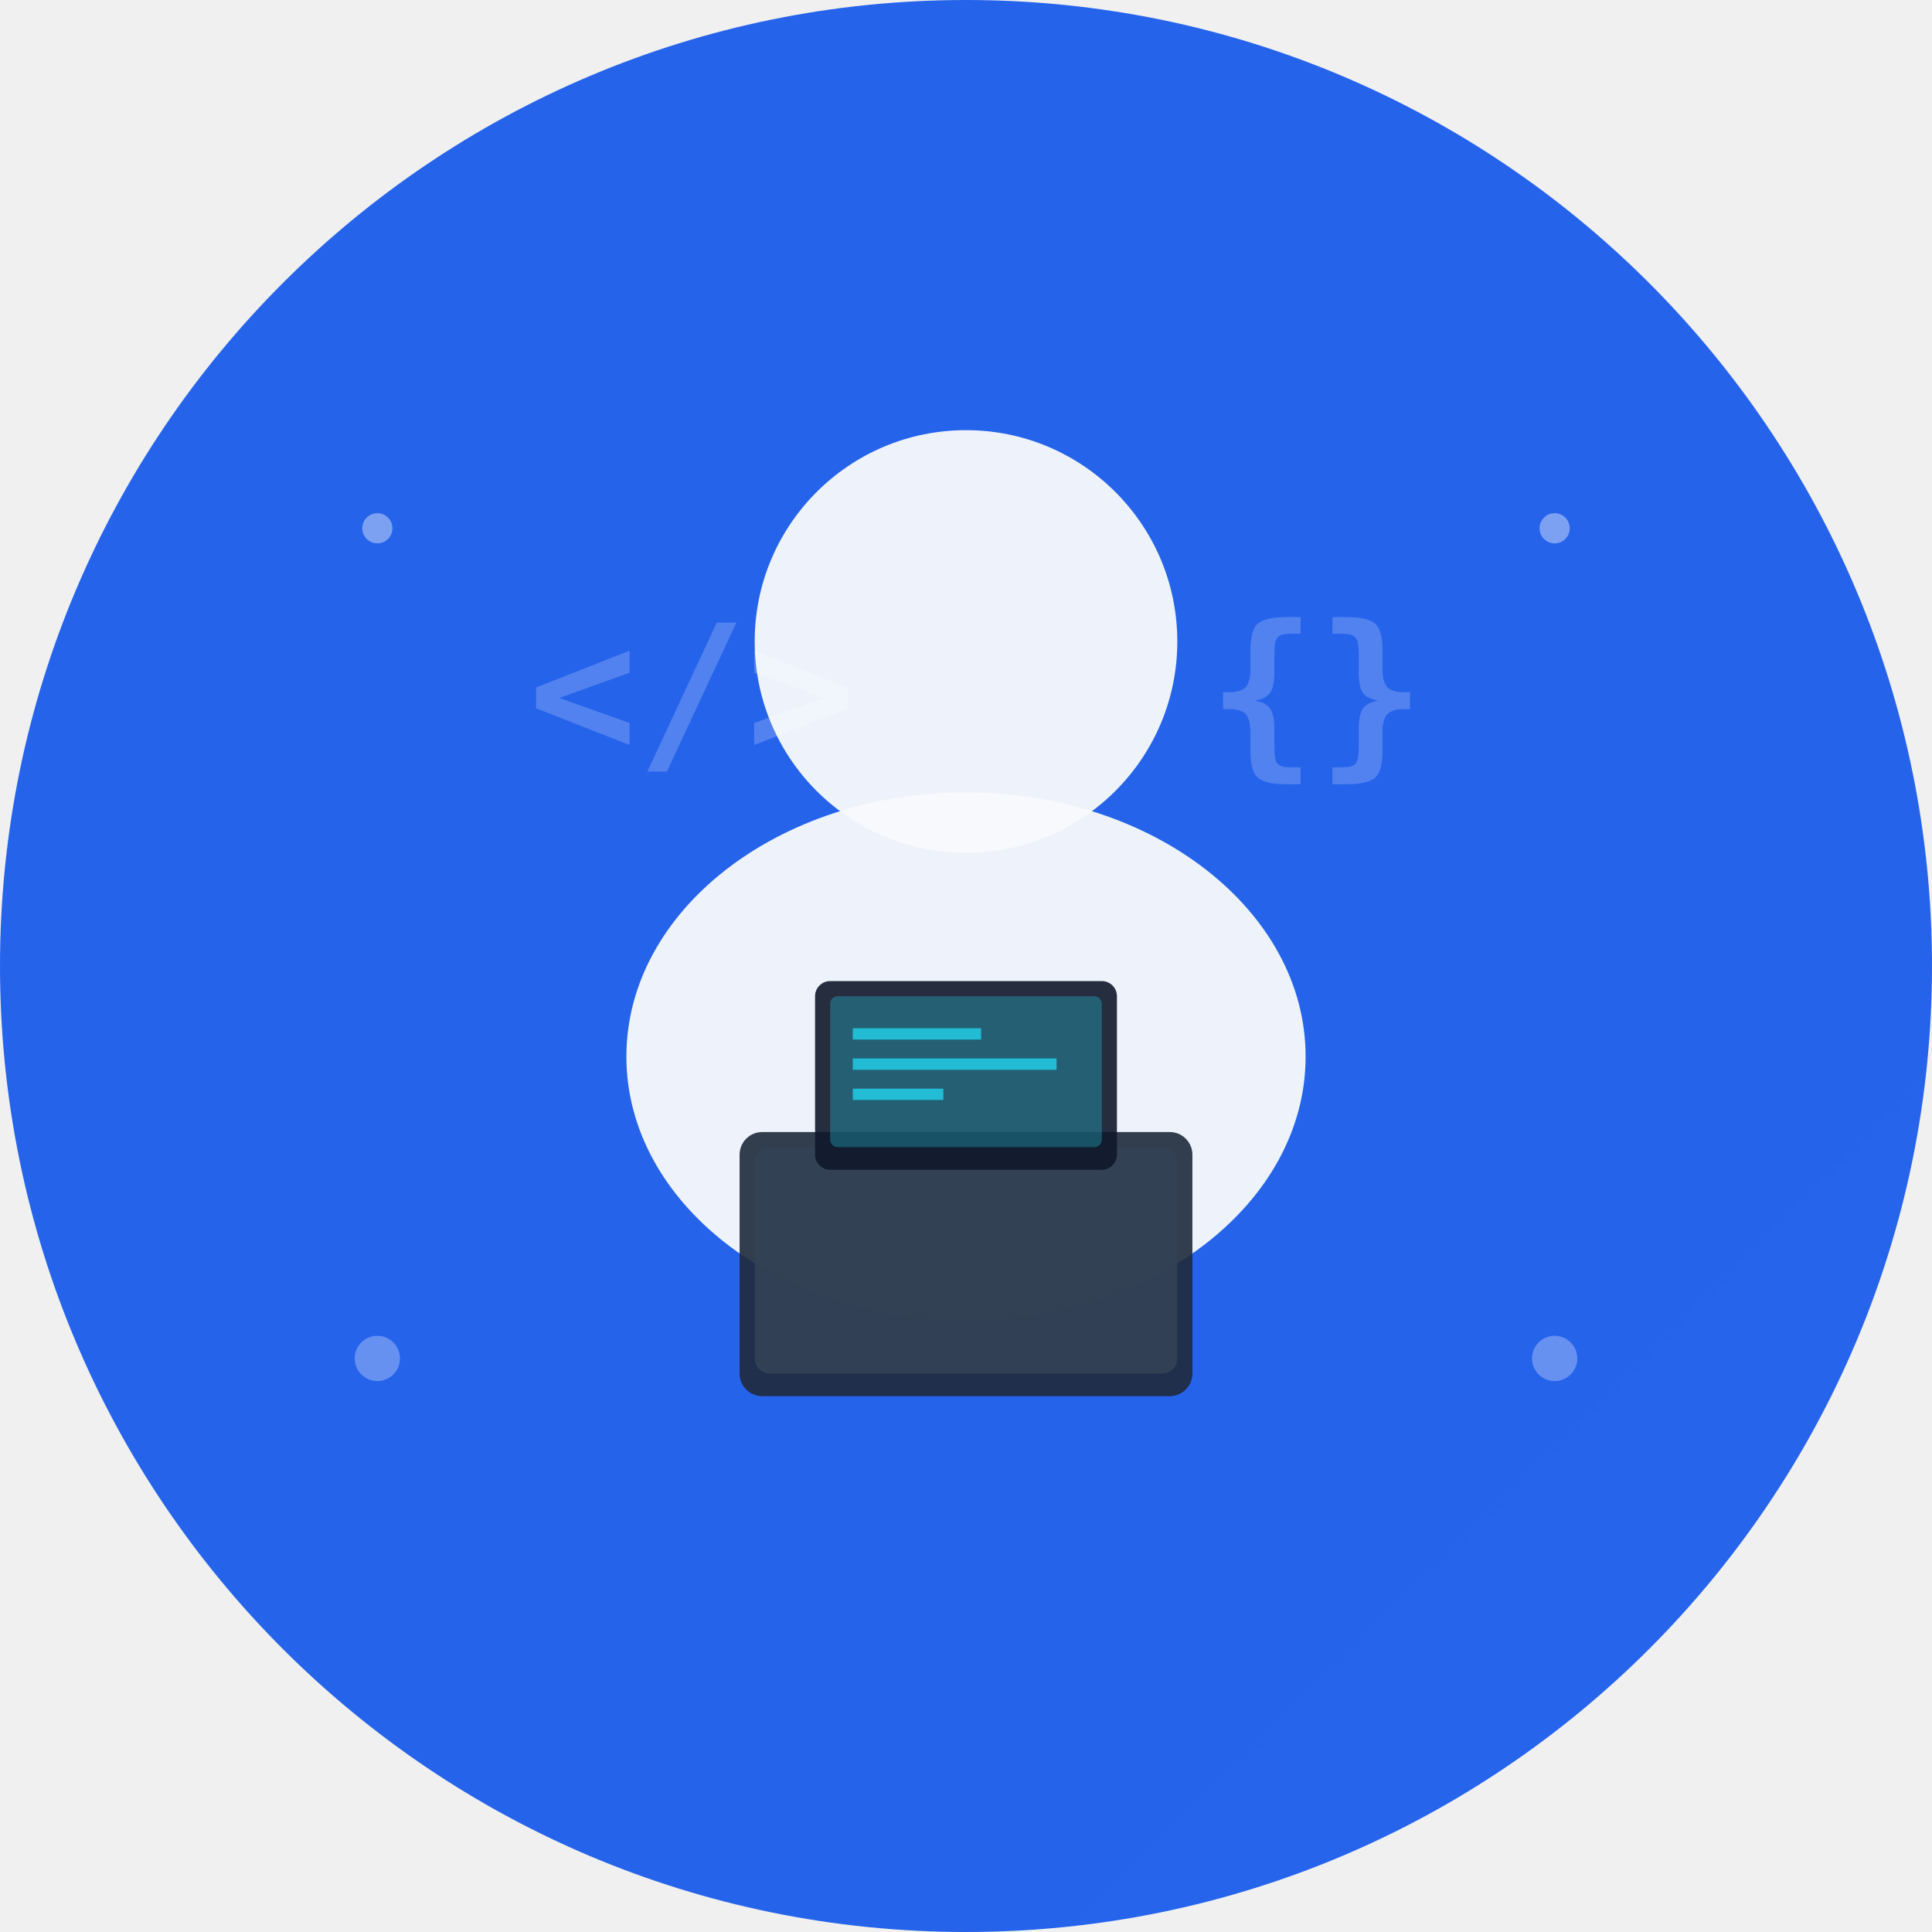
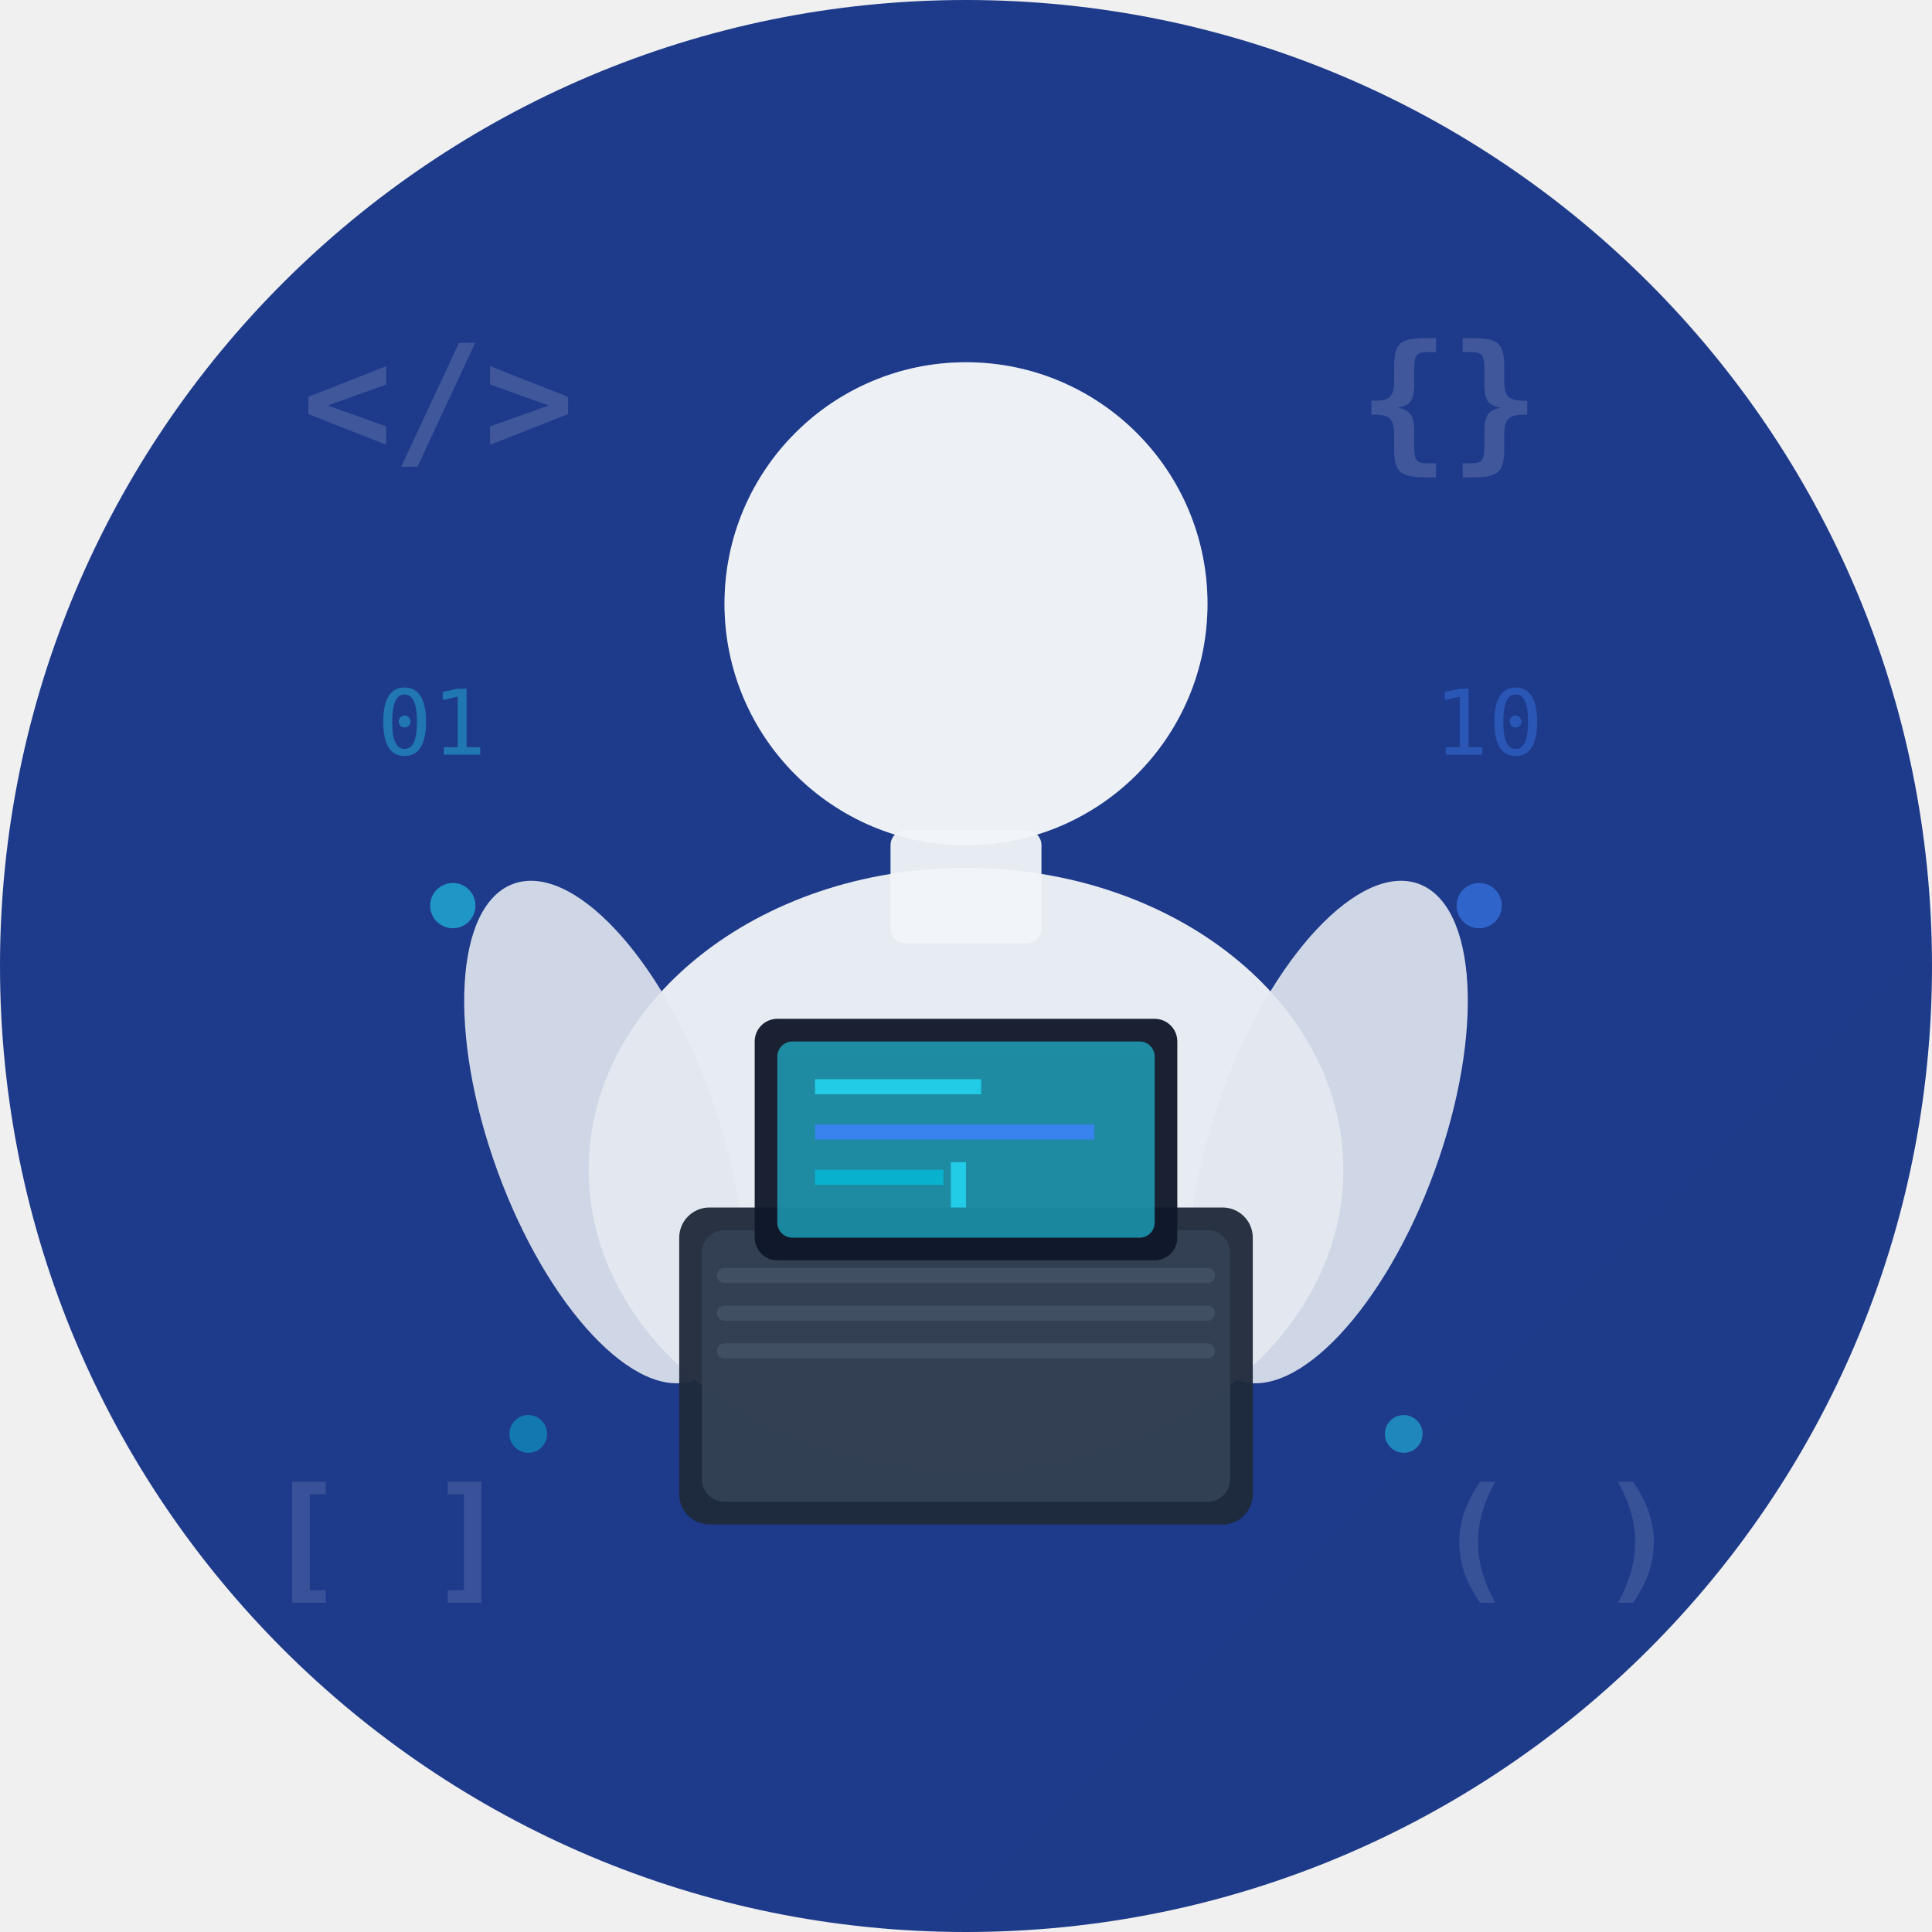
<svg xmlns="http://www.w3.org/2000/svg" width="256" height="256" viewBox="0 0 256 256" fill="none">
-   <circle cx="128" cy="128" r="128" fill="url(#gradient1)" />
+   <circle cx="128" cy="128" r="128" fill="url(#bgGradient)" />
  <defs>
-     <linearGradient id="gradient1" x1="0" y1="0" x2="256" y2="256">
-       <stop offset="0%" style="stop-color:#2563eb;stop-opacity:1" />
-       <stop offset="50%" style="stop-color:#06b6d4;stop-opacity:1" />
-       <stop offset="100%" style="stop-color:#2563eb;stop-opacity:1" />
+     <linearGradient id="bgGradient" x1="0" y1="0" x2="256" y2="256">
+       <stop offset="0%" style="stop-color:#1e3a8a;stop-opacity:1" />
+       <stop offset="50%" style="stop-color:#0891b2;stop-opacity:1" />
+       <stop offset="100%" style="stop-color:#1e3a8a;stop-opacity:1" />
    </linearGradient>
-     <linearGradient id="gradient2" x1="0" y1="0" x2="150" y2="150">
-       <stop offset="0%" style="stop-color:#60a5fa;stop-opacity:1" />
-       <stop offset="100%" style="stop-color:#3b82f6;stop-opacity:1" />
+     <linearGradient id="screenGlow" x1="0" y1="0" x2="0" y2="100">
+       <stop offset="0%" style="stop-color:#22d3ee;stop-opacity:0.6" />
+       <stop offset="100%" style="stop-color:#3b82f6;stop-opacity:0.2" />
    </linearGradient>
  </defs>
-   <circle cx="128" cy="85" r="28" fill="#f8fafc" opacity="0.95" />
-   <ellipse cx="128" cy="140" rx="45" ry="35" fill="#f8fafc" opacity="0.95" />
-   <rect x="98" y="150" width="60" height="35" rx="3" fill="#1e293b" opacity="0.9" />
-   <rect x="100" y="152" width="56" height="30" rx="2" fill="#334155" opacity="0.9" />
-   <rect x="108" y="130" width="40" height="25" rx="2" fill="#0f172a" opacity="0.9" />
-   <rect x="110" y="132" width="36" height="20" rx="1" fill="#22d3ee" opacity="0.3" />
-   <line x1="113" y1="137" x2="130" y2="137" stroke="#22d3ee" stroke-width="1.5" opacity="0.8" />
-   <line x1="113" y1="141" x2="140" y2="141" stroke="#22d3ee" stroke-width="1.5" opacity="0.8" />
-   <line x1="113" y1="145" x2="125" y2="145" stroke="#22d3ee" stroke-width="1.5" opacity="0.8" />
-   <text x="70" y="100" font-family="monospace" font-size="24" fill="#ffffff" opacity="0.2" font-weight="bold">&lt;/&gt;</text>
-   <text x="160" y="100" font-family="monospace" font-size="24" fill="#ffffff" opacity="0.2" font-weight="bold">{}</text>
-   <circle cx="50" cy="180" r="3" fill="#ffffff" opacity="0.3" />
-   <circle cx="206" cy="180" r="3" fill="#ffffff" opacity="0.3" />
-   <circle cx="50" cy="70" r="2" fill="#ffffff" opacity="0.4" />
-   <circle cx="206" cy="70" r="2" fill="#ffffff" opacity="0.4" />
+   <text x="40" y="60" font-family="monospace" font-size="20" fill="#ffffff" opacity="0.15" font-weight="bold">&lt;/&gt;</text>
+   <text x="180" y="60" font-family="monospace" font-size="20" fill="#ffffff" opacity="0.15" font-weight="bold">{}</text>
+   <text x="35" y="210" font-family="monospace" font-size="18" fill="#ffffff" opacity="0.12" font-weight="bold">[ ]</text>
+   <text x="190" y="210" font-family="monospace" font-size="18" fill="#ffffff" opacity="0.12" font-weight="bold">( )</text>
+   <circle cx="128" cy="80" r="32" fill="#f1f5f9" opacity="0.95" />
+   <circle cx="128" cy="80" r="32" fill="url(#headShine)" opacity="0.3" />
+   <linearGradient id="headShine" x1="128" y1="48" x2="128" y2="112">
+     <stop offset="0%" style="stop-color:#ffffff;stop-opacity:0.8" />
+     <stop offset="100%" style="stop-color:#ffffff;stop-opacity:0" />
+   </linearGradient>
+   <rect x="118" y="110" width="20" height="15" fill="#f1f5f9" opacity="0.95" rx="2" />
+   <ellipse cx="128" cy="155" rx="50" ry="40" fill="#f1f5f9" opacity="0.95" />
+   <ellipse cx="80" cy="150" rx="15" ry="35" fill="#e2e8f0" opacity="0.9" transform="rotate(-20 80 150)" />
+   <ellipse cx="176" cy="150" rx="15" ry="35" fill="#e2e8f0" opacity="0.9" transform="rotate(20 176 150)" />
+   <rect x="90" y="160" width="76" height="42" rx="4" fill="#1e293b" opacity="0.95" />
+   <rect x="93" y="163" width="70" height="36" rx="3" fill="#334155" opacity="0.95" />
+   <rect x="100" y="135" width="56" height="32" rx="3" fill="#0f172a" opacity="0.95" />
+   <rect x="103" y="138" width="50" height="26" rx="2" fill="url(#screenGlow)" />
+   <line x1="108" y1="144" x2="130" y2="144" stroke="#22d3ee" stroke-width="2" opacity="0.9" />
+   <line x1="108" y1="150" x2="145" y2="150" stroke="#3b82f6" stroke-width="2" opacity="0.9" />
+   <line x1="108" y1="156" x2="125" y2="156" stroke="#06b6d4" stroke-width="2" opacity="0.9" />
+   <rect x="95" y="168" width="66" height="2" fill="#475569" opacity="0.7" rx="1" />
+   <rect x="95" y="173" width="66" height="2" fill="#475569" opacity="0.7" rx="1" />
+   <rect x="95" y="178" width="66" height="2" fill="#475569" opacity="0.7" rx="1" />
+   <rect x="126" y="154" width="2" height="6" fill="#22d3ee" opacity="0.9">
+     <animate attributeName="opacity" values="0.9;0.2;0.9" dur="1s" repeatCount="indefinite" />
+   </rect>
+   <circle cx="60" cy="120" r="3" fill="#22d3ee" opacity="0.6" />
+   <circle cx="196" cy="120" r="3" fill="#3b82f6" opacity="0.6" />
+   <circle cx="70" cy="190" r="2.5" fill="#06b6d4" opacity="0.5" />
+   <circle cx="186" cy="190" r="2.5" fill="#22d3ee" opacity="0.5" />
+   <text x="50" y="100" font-family="monospace" font-size="12" fill="#22d3ee" opacity="0.4">01</text>
+   <text x="190" y="100" font-family="monospace" font-size="12" fill="#3b82f6" opacity="0.4">10</text>
</svg>
